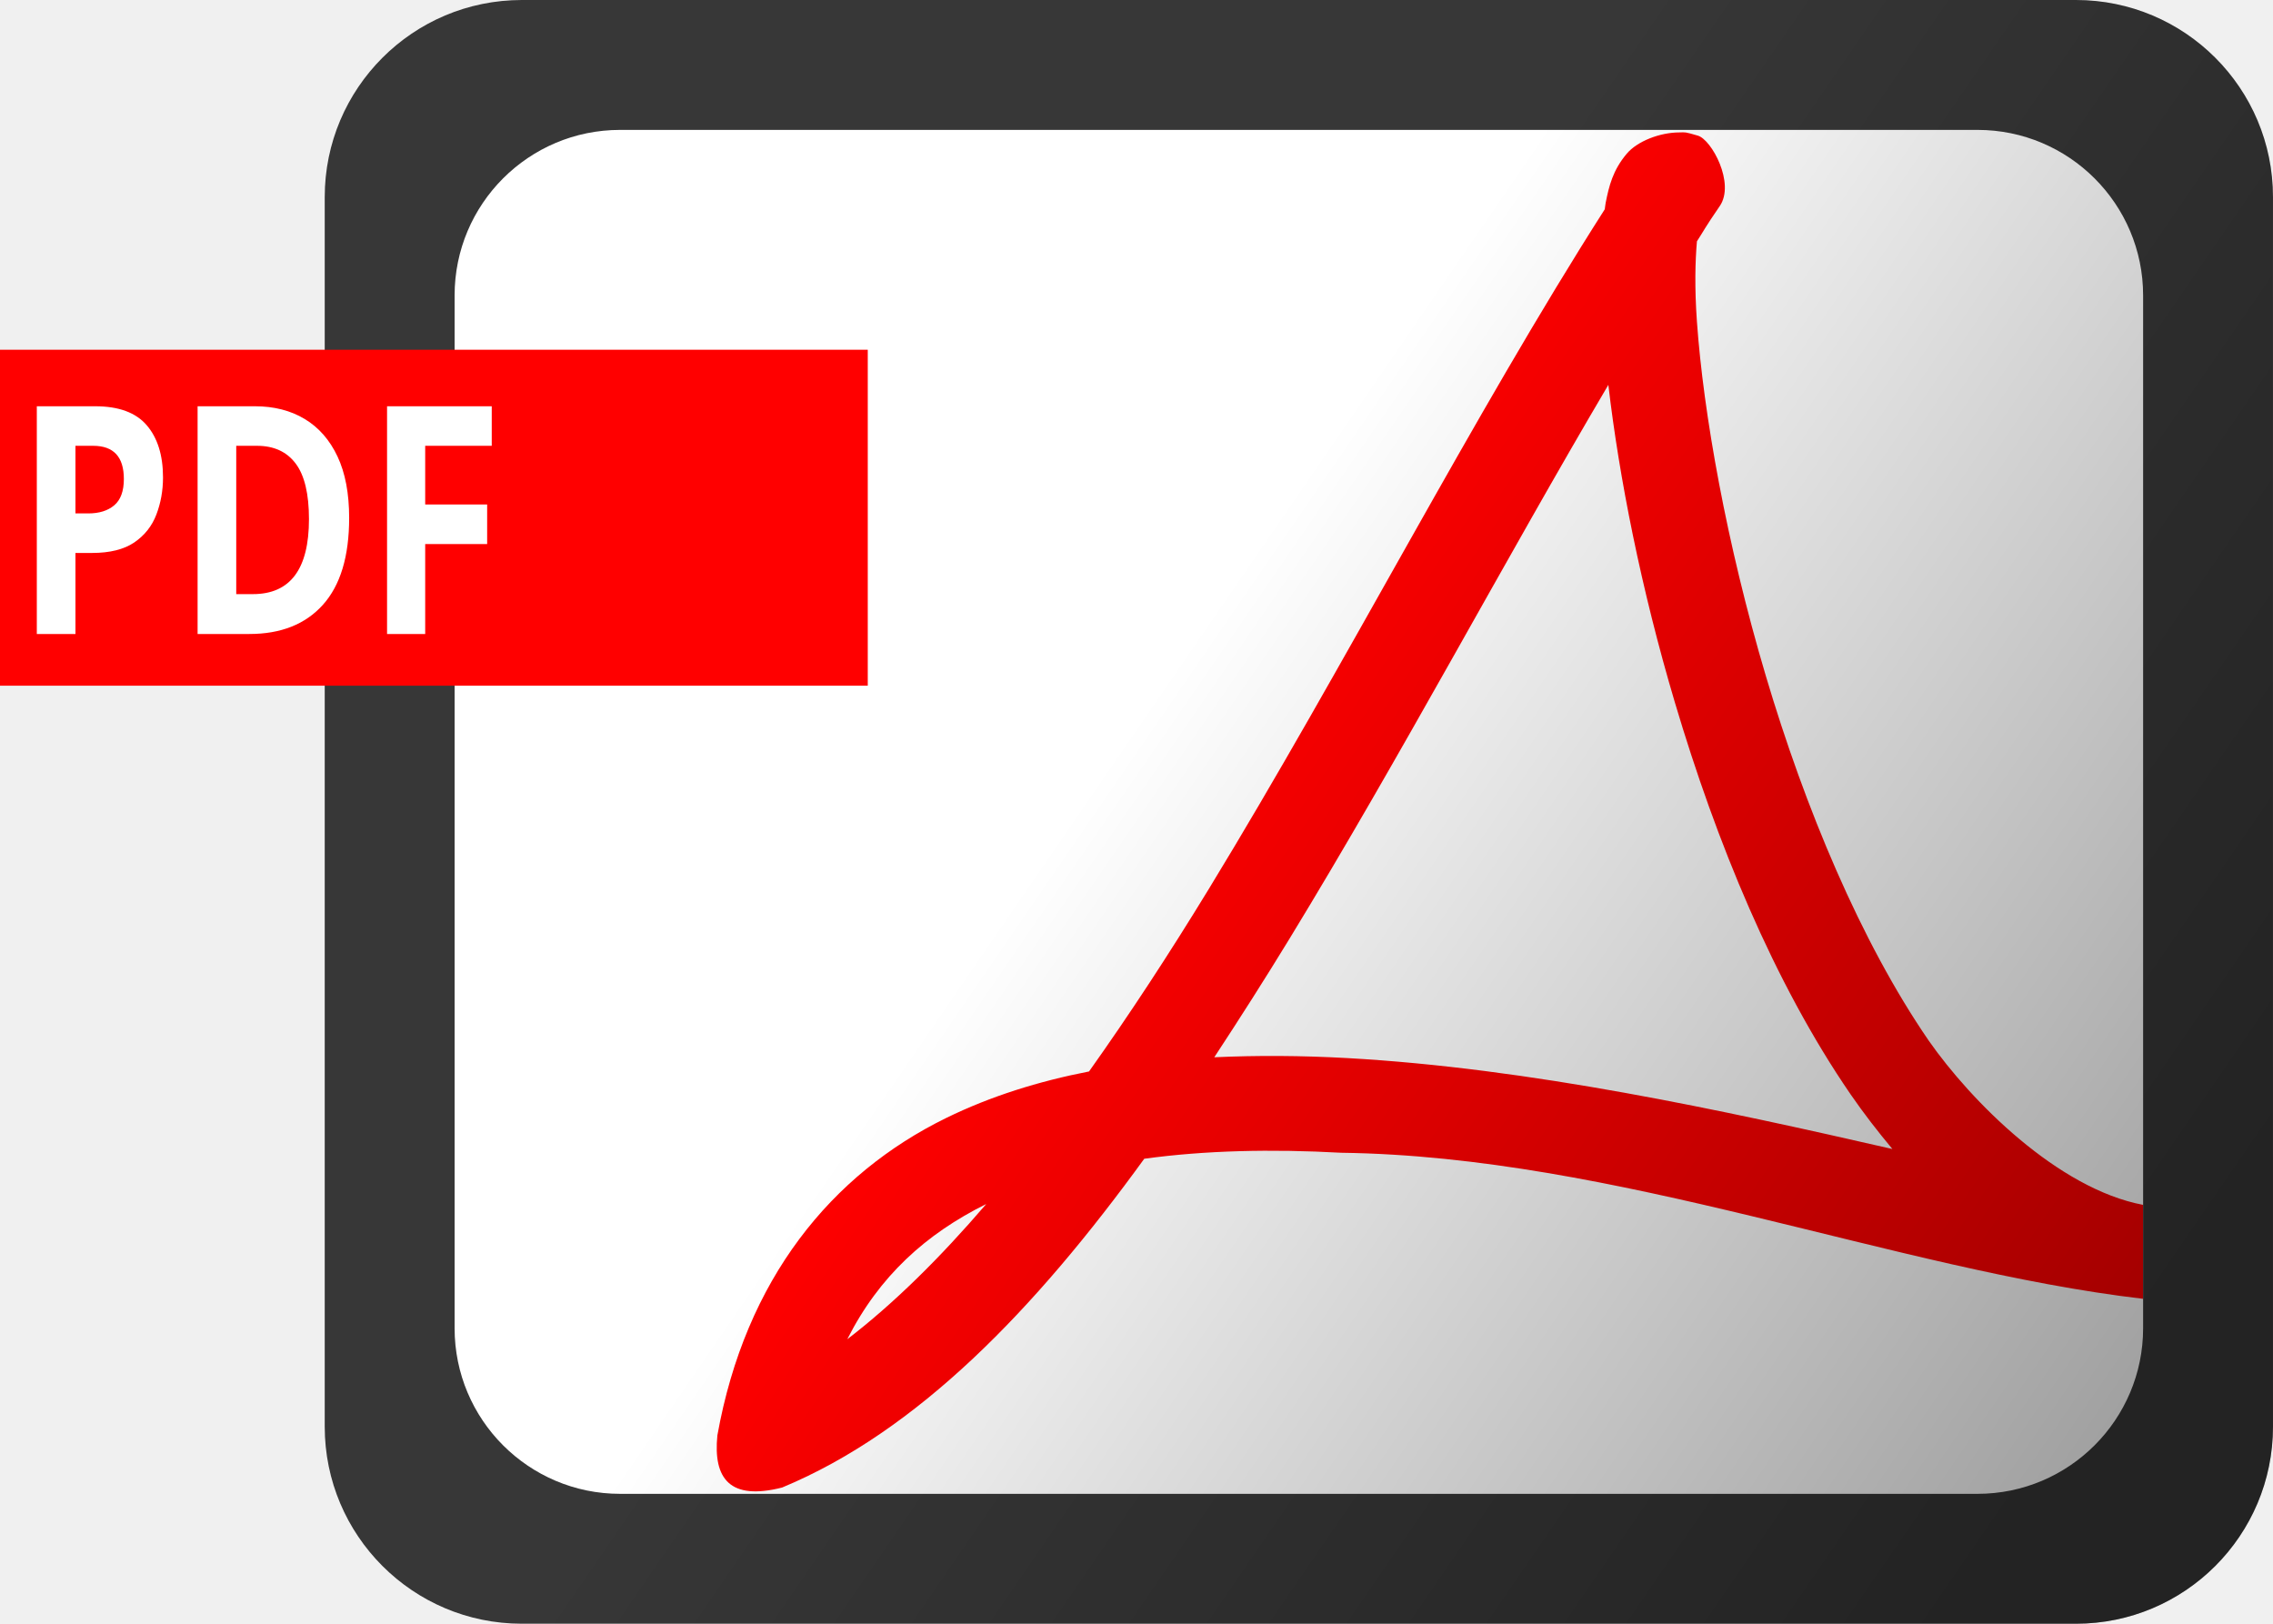
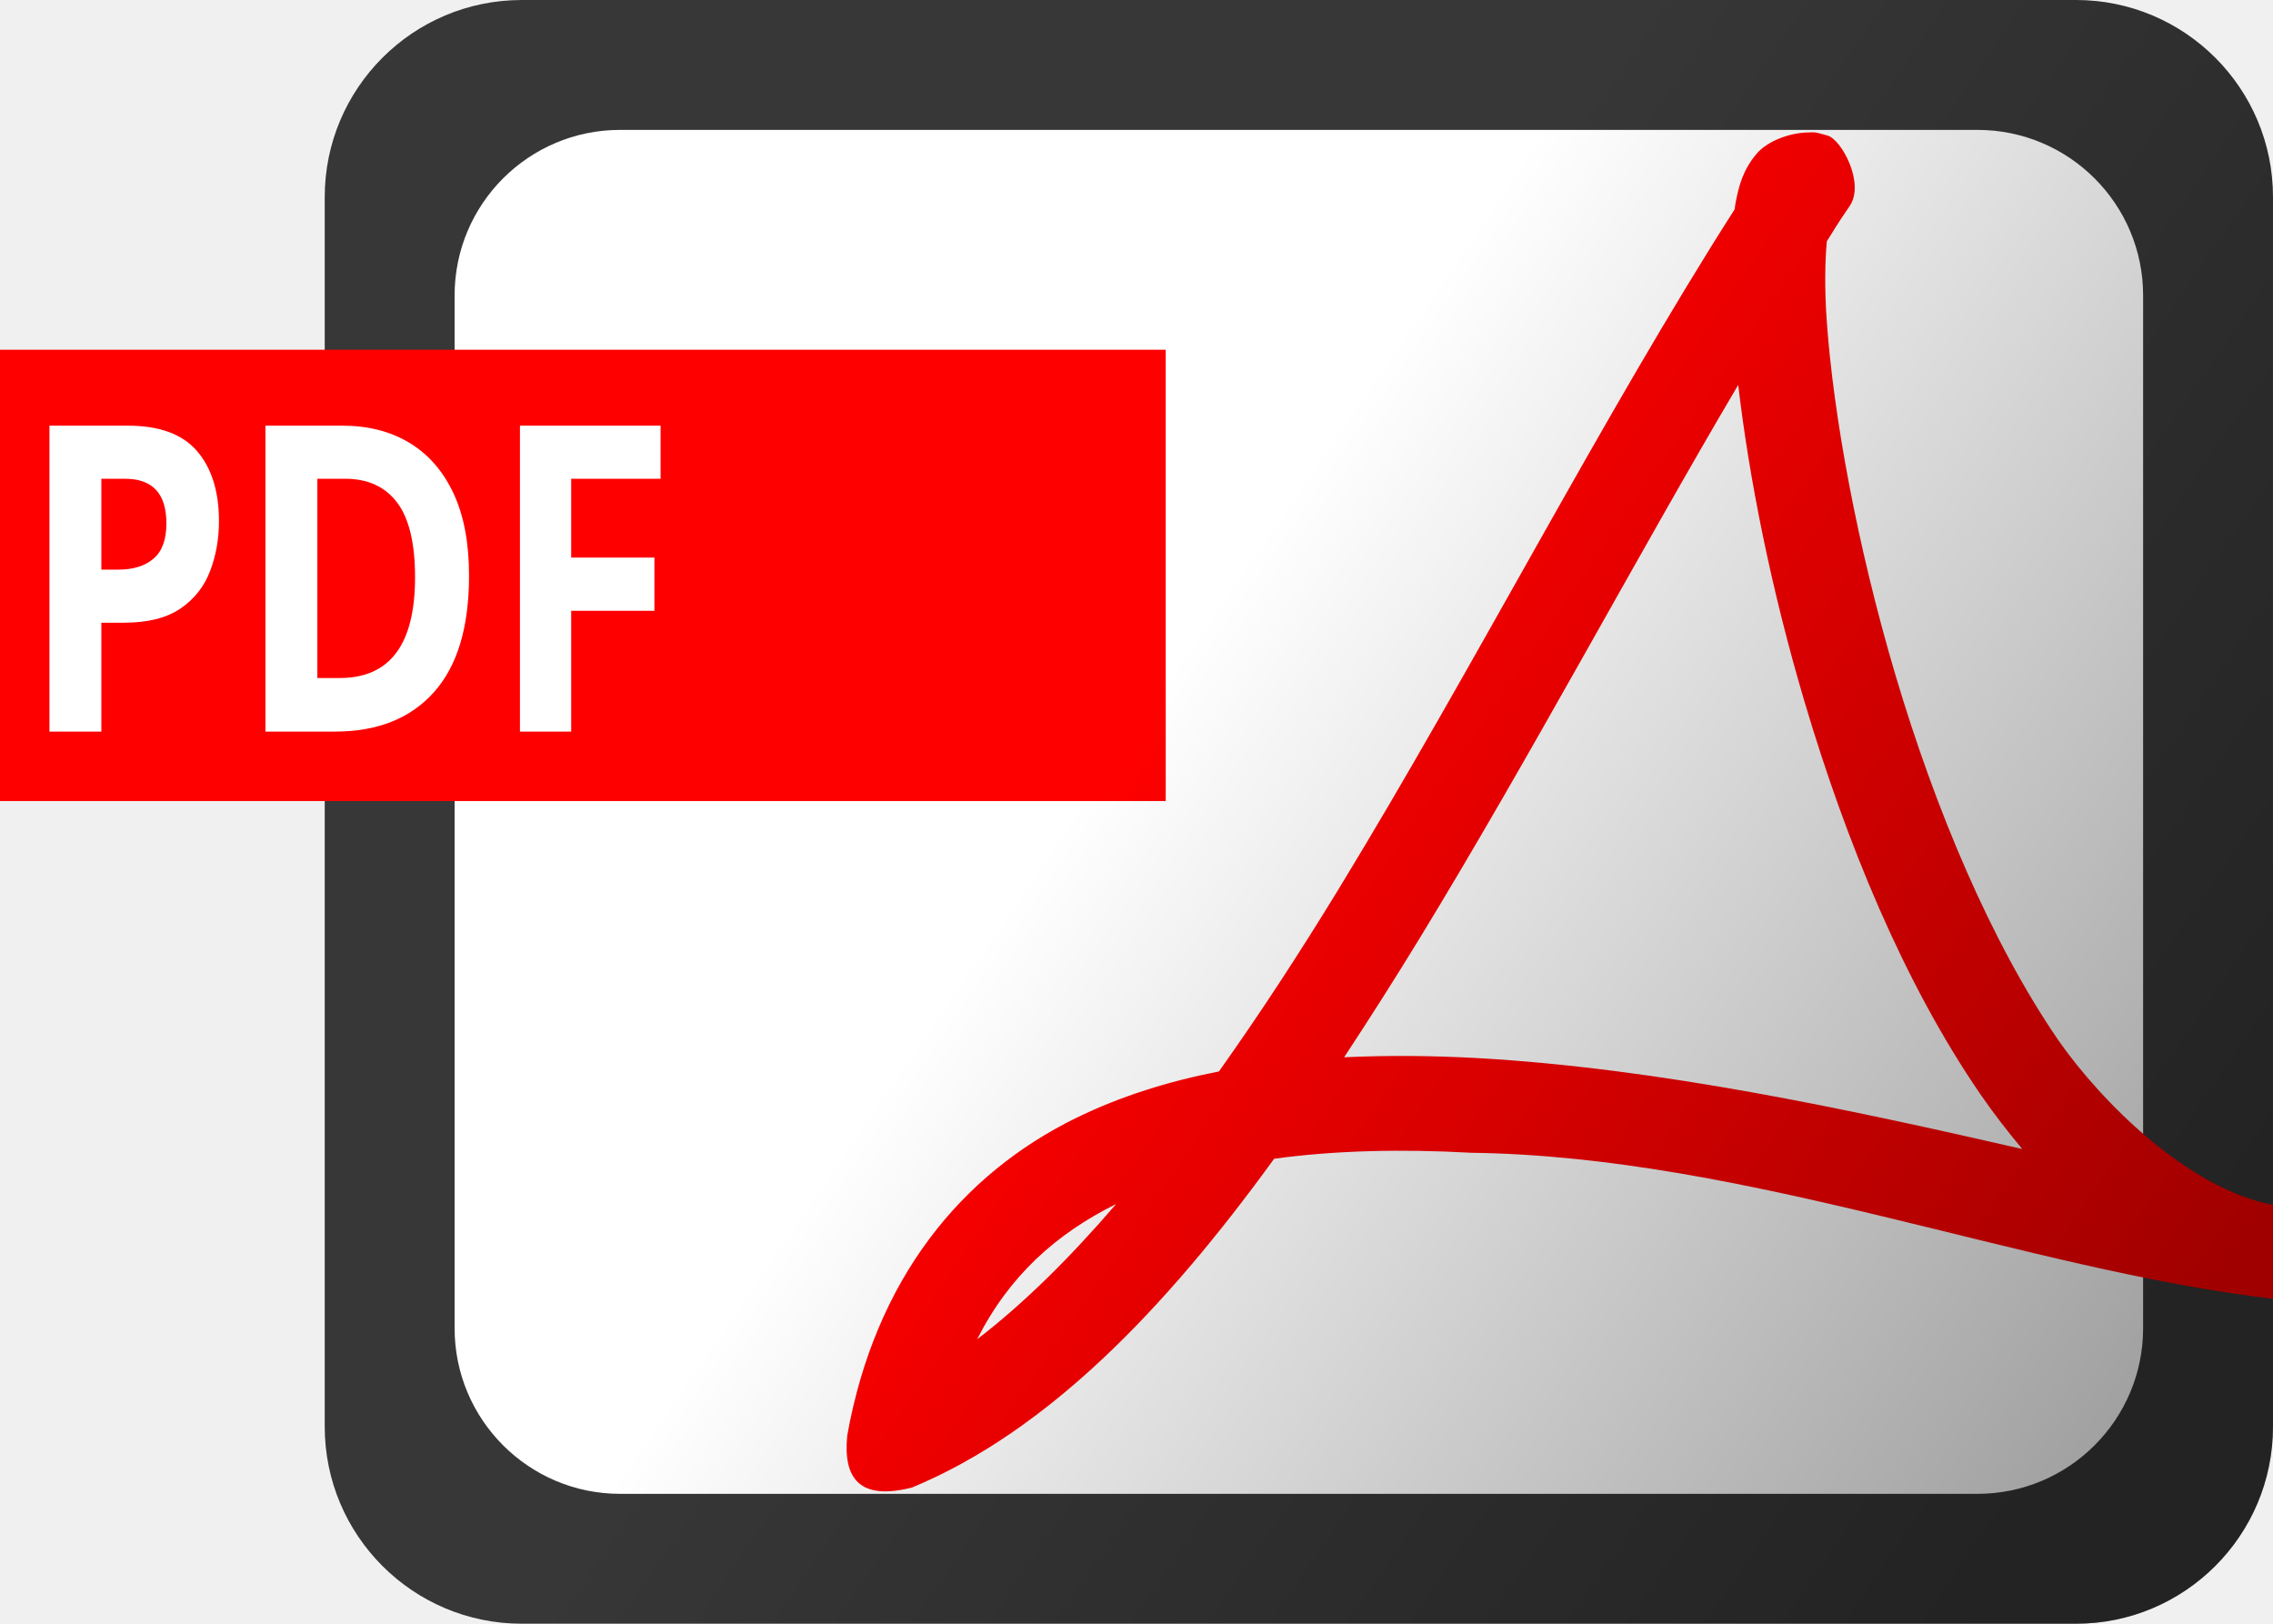
<svg xmlns="http://www.w3.org/2000/svg" xmlns:xlink="http://www.w3.org/1999/xlink" width="140" height="100" id="svg3932" version="1.1">
  <defs id="defs11">
    <linearGradient id="linearGradient3475">
      <stop style="stop-color:#7c7c7c;stop-opacity:1;" offset="0" id="stop3477" />
      <stop style="stop-color:#e6e3e3;stop-opacity:1;" offset="1" id="stop3479" />
    </linearGradient>
    <linearGradient id="linearGradient3928-8">
      <stop style="stop-color:#7c7c7c;stop-opacity:1;" offset="0" id="stop3930-2" />
      <stop style="stop-color:#e6e3e3;stop-opacity:1;" offset="1" id="stop3932-0" />
    </linearGradient>
    <linearGradient xlink:href="#linearGradient3928-8" id="linearGradient3939" gradientUnits="userSpaceOnUse" gradientTransform="matrix(4.567265,0,0,4.567265,-1065.858,-662.7983)" x1="326.005" y1="161.518" x2="310.684" y2="177.407" />
    <linearGradient xlink:href="#linearGradient3928-8" id="linearGradient3951" gradientUnits="userSpaceOnUse" gradientTransform="matrix(4.57567,0,0,4.538271,-1068.781,-658.647)" x1="298.483" y1="238.125" x2="299.902" y2="150.169" />
    <linearGradient xlink:href="#linearGradient3928-8" id="linearGradient3962" gradientUnits="userSpaceOnUse" gradientTransform="matrix(4.57567,0,0,4.538271,-1068.781,-658.647)" x1="298.483" y1="238.125" x2="299.902" y2="150.169" />
    <linearGradient xlink:href="#linearGradient3928-8" id="linearGradient3964" gradientUnits="userSpaceOnUse" gradientTransform="matrix(4.567265,0,0,4.567265,-1065.858,-662.7983)" x1="326.005" y1="161.518" x2="310.684" y2="177.407" />
    <linearGradient xlink:href="#linearGradient3928-8" id="linearGradient3967" gradientUnits="userSpaceOnUse" gradientTransform="matrix(4.567265,0,0,4.567265,-827.6584,-669.5398)" x1="326.005" y1="161.518" x2="310.684" y2="177.407" />
    <linearGradient xlink:href="#linearGradient3928-8" id="linearGradient3970" gradientUnits="userSpaceOnUse" gradientTransform="matrix(4.57567,0,0,4.538271,-830.5819,-665.3885)" x1="298.483" y1="238.125" x2="299.902" y2="150.169" />
    <linearGradient xlink:href="#linearGradient3928-8" id="linearGradient3976" gradientUnits="userSpaceOnUse" gradientTransform="matrix(4.57567,0,0,4.538271,-830.5819,-665.3885)" x1="298.483" y1="238.125" x2="299.902" y2="150.169" />
    <linearGradient xlink:href="#linearGradient3928-8" id="linearGradient3978" gradientUnits="userSpaceOnUse" gradientTransform="matrix(4.567265,0,0,4.567265,-827.6584,-669.5398)" x1="326.005" y1="161.518" x2="310.684" y2="177.407" />
    <linearGradient xlink:href="#linearGradient3928-8" id="linearGradient3981" gradientUnits="userSpaceOnUse" gradientTransform="matrix(4.730381,0,0,4.730381,-1012.852,-1095.398)" x1="326.005" y1="161.518" x2="310.684" y2="177.407" />
    <linearGradient xlink:href="#linearGradient3928-8" id="linearGradient3984" gradientUnits="userSpaceOnUse" gradientTransform="matrix(0.9478173,0,0,0.9400705,-44.60463,-138.2197)" x1="298.483" y1="238.125" x2="299.902" y2="150.169" />
    <linearGradient xlink:href="#linearGradient3928-8-1" id="linearGradient3984-2" gradientUnits="userSpaceOnUse" gradientTransform="matrix(4.739087,0,0,4.700353,-1115.88,-691.0987)" x1="298.483" y1="238.125" x2="299.902" y2="150.169" />
    <linearGradient id="linearGradient3928-8-1">
      <stop style="stop-color:#7c7c7c;stop-opacity:1;" offset="0" id="stop3930-2-1" />
      <stop style="stop-color:#e6e3e3;stop-opacity:1;" offset="1" id="stop3932-0-0" />
    </linearGradient>
    <linearGradient y2="150.169" x2="299.902" y1="238.125" x1="298.483" gradientTransform="matrix(-4.739087,0,0,-4.700353,1973.004,834.1221)" gradientUnits="userSpaceOnUse" id="linearGradient4023" xlink:href="#linearGradient3928-8-1" />
    <linearGradient xlink:href="#linearGradient3928-8-2" id="linearGradient3984-28" gradientUnits="userSpaceOnUse" gradientTransform="matrix(4.739087,0,0,4.700353,-1115.88,-691.0987)" x1="298.483" y1="238.125" x2="299.902" y2="150.169" />
    <linearGradient id="linearGradient3928-8-2">
      <stop style="stop-color:#7c7c7c;stop-opacity:1;" offset="0" id="stop3930-2-8" />
      <stop style="stop-color:#e6e3e3;stop-opacity:1;" offset="1" id="stop3932-0-2" />
    </linearGradient>
    <linearGradient y2="150.169" x2="299.902" y1="238.125" x1="298.483" gradientTransform="matrix(-4.739087,0,0,-4.700353,1973.122,833.9558)" gradientUnits="userSpaceOnUse" id="linearGradient4023-3" xlink:href="#linearGradient3928-8-2" />
    <linearGradient gradientTransform="matrix(0.2,0,0,0.2,-3.6000001e-5,841.8898)" gradientUnits="userSpaceOnUse" y2="796.648" x2="334.286" y1="1009.505" x1="644.286" id="linearGradient5328" xlink:href="#linearGradient5322" />
    <linearGradient id="linearGradient5322">
      <stop id="stop5324" offset="0" style="stop-color:#000000;stop-opacity:0.374;" />
      <stop id="stop5326" offset="1" style="stop-color:#000000;stop-opacity:0;" />
    </linearGradient>
    <linearGradient xlink:href="#linearGradient5322" id="linearGradient3074" gradientUnits="userSpaceOnUse" gradientTransform="matrix(0.2,0,0,0.2,10e-6,-110.4724)" x1="644.286" y1="1009.505" x2="334.286" y2="796.648" />
  </defs>
  <path style="fill:#ffffff;display:inline" d="M 32.138,0 C 25.435,-7.0017434e-7 20,5.435 20,12.138 l 0,75.725 c 0,6.702 5.435,12.137 12.138,12.137 l 95.725,0 C 134.565,100 140,94.565 140,87.862 l 0,-75.725 C 140,5.435 134.565,1.0700202e-5 127.863,1e-5 z" id="path3028-2" />
-   <path style="font-size:medium;font-style:normal;font-variant:normal;font-weight:normal;font-stretch:normal;text-indent:0;text-align:start;text-decoration:none;line-height:normal;letter-spacing:normal;word-spacing:normal;text-transform:none;direction:ltr;block-progression:tb;writing-mode:lr-tb;text-anchor:start;baseline-shift:baseline;color:#000000;fill:#ff0000;fill-opacity:1;stroke:none;stroke-width:26.711;marker:none;visibility:visible;display:inline;overflow:visible;enable-background:accumulate;font-family:Sans;-inkscape-font-specification:Sans" d="m 103.447,8.155 c -1.216,2.18e-4 -2.606,0.545 -3.252,1.312 -0.861,1.023 -1.091,1.988 -1.298,3.026 -0.025,0.125 -0.033,0.268 -0.055,0.396 -8.074,12.633 -16.036,28.174 -24.394,41.868 -2.417,3.96 -4.881,7.727 -7.371,11.23 -3.114,0.607 -6.068,1.529 -8.792,2.862 -7.066,3.459 -12.374,9.915 -14.1,19.551 -0.268,2.668 0.769,4.031 3.989,3.211 8.346,-3.467 15.574,-10.971 22.304,-20.248 3.735,-0.513 7.833,-0.607 12.139,-0.369 16.962,0.225 34.025,7.195 49.381,8.995 l 0,-5.786 c -5.255,-0.994 -10.604,-6.394 -13.203,-10.115 -4.197,-6.109 -7.621,-14.344 -10.035,-22.468 -2.414,-8.124 -3.842,-16.165 -4.242,-21.812 -0.15,-2.11 -0.105,-3.719 0,-4.946 0.468,-0.721 0.45,-0.776 1.407,-2.172 0.957,-1.396 -0.499,-4.091 -1.353,-4.338 -0.854,-0.247 -0.722,-0.198 -1.127,-0.198 z M 99.062,23.703 c 0.666,5.699 2.011,12.536 4.106,19.585 2.533,8.523 6.08,17.217 10.814,24.107 0.812,1.181 1.681,2.295 2.575,3.368 -10.458,-2.392 -22.334,-4.977 -33.616,-5.602 -2.769,-0.153 -5.49,-0.17 -8.15,-0.048 1.563,-2.38 3.11,-4.806 4.638,-7.309 C 86.253,46.623 92.734,34.421 99.062,23.703 z M 60.746,74.151 c -2.837,3.305 -5.696,6.133 -8.559,8.327 1.964,-3.889 4.854,-6.492 8.559,-8.327 z" id="path4607" />
  <path style="fill:#000000;fill-opacity:0.784;display:inline" d="M 32.138,0 C 25.435,0 20,5.435 20,12.137 l 0,75.725 c 0,6.702 5.435,12.137 12.137,12.137 l 95.725,0 c 6.702,0 12.137,-5.435 12.137,-12.137 l 0,-75.725 C 140,5.435 134.565,0 127.862,0 z m 6.056,8 83.606,0 c 5.63,0 10.2,4.564 10.2,10.194 l 0,63.606 c 0,5.63 -4.57,10.2 -10.2,10.2 L 38.194,92 C 32.564,92 28,87.43 28,81.8 l 0,-63.606 C 28,12.564 32.564,8 38.194,8 z" id="path7-8-6-9-2" />
-   <g id="g3084" transform="matrix(0.2,0,0,0.2,-20,80.85)">
+   <g id="g3084" transform="matrix(0.2686713,0,0,0.2686713,-26.86713,101.2146)">
    <rect ry="0" rx="0" y="-296.552" x="100" height="103.448" width="267.241" id="rect4566" style="color:#000000;fill:#ff0000;fill-opacity:1;fill-rule:nonzero;stroke:none;stroke-width:2;marker:none;visibility:visible;display:inline;overflow:visible;enable-background:accumulate" />
    <text transform="scale(0.8959607,1.11612)" xml:space="preserve" style="font-size:88.001px;font-style:normal;font-variant:normal;font-weight:bold;font-stretch:normal;text-align:center;line-height:125%;letter-spacing:0px;word-spacing:0px;writing-mode:lr-tb;text-anchor:middle;fill:#ffffff;fill-opacity:1;stroke:none;font-family:Sans;-inkscape-font-specification:Sans Bold" x="257.892" y="-187.279" id="text4570">
      <tspan x="257.892" y="-187.279" id="tspan4572">PDF</tspan>
    </text>
  </g>
+   <path style="font-size:medium;font-style:normal;font-variant:normal;font-weight:normal;font-stretch:normal;text-indent:0;text-align:start;text-decoration:none;line-height:normal;letter-spacing:normal;word-spacing:normal;text-transform:none;direction:ltr;block-progression:tb;writing-mode:lr-tb;text-anchor:start;baseline-shift:baseline;color:#000000;fill:#ff0000;fill-opacity:1;stroke:none;stroke-width:26.711;marker:none;visibility:visible;display:inline;overflow:visible;enable-background:accumulate;font-family:Sans;-inkscape-font-specification:Sans" d="m 111.447,8.155 c -1.216,2.18e-4 -2.606,0.545 -3.252,1.312 -0.861,1.023 -1.091,1.988 -1.298,3.026 -0.025,0.125 -0.033,0.268 -0.055,0.396 -8.073,12.633 -16.036,28.174 -24.394,41.868 -2.417,3.96 -4.881,7.727 -7.371,11.23 -3.114,0.607 -6.068,1.529 -8.792,2.862 -7.066,3.459 -12.374,9.915 -14.1,19.551 -0.268,2.668 0.769,4.031 3.989,3.211 8.346,-3.467 15.574,-10.971 22.304,-20.248 3.735,-0.513 7.833,-0.607 12.139,-0.369 16.962,0.225 34.025,7.195 49.381,8.995 l 0,-5.786 c -5.255,-0.994 -10.604,-6.394 -13.203,-10.115 -4.197,-6.109 -7.621,-14.344 -10.035,-22.468 -2.414,-8.124 -3.842,-16.165 -4.242,-21.812 -0.15,-2.11 -0.105,-3.719 0,-4.946 0.468,-0.721 0.45,-0.776 1.407,-2.172 0.957,-1.396 -0.499,-4.091 -1.353,-4.338 -0.854,-0.247 -0.722,-0.198 -1.127,-0.198 z m -4.386,15.548 c 0.666,5.699 2.011,12.536 4.106,19.585 2.533,8.523 6.08,17.217 10.814,24.107 0.812,1.181 1.681,2.295 2.575,3.368 -10.458,-2.392 -22.334,-4.977 -33.616,-5.602 -2.769,-0.153 -5.49,-0.17 -8.15,-0.048 1.563,-2.38 3.11,-4.806 4.638,-7.309 C 94.253,46.623 100.734,34.421 107.062,23.703 z M 68.746,74.151 c -2.837,3.305 -5.696,6.133 -8.559,8.327 1.964,-3.889 4.854,-6.492 8.559,-8.327 z" id="path4607" />
  <path style="fill:url(#linearGradient3074);fill-opacity:1;display:inline" d="M 32.138,0 C 25.435,0 20,5.435 20,12.137 l 0,75.725 c 0,6.702 5.435,12.137 12.138,12.137 l 95.725,0 C 134.565,100 140,94.565 140,87.862 l 0,-75.725 C 140,5.435 134.565,0 127.863,0 z" id="path3028-2-9" />
</svg>
